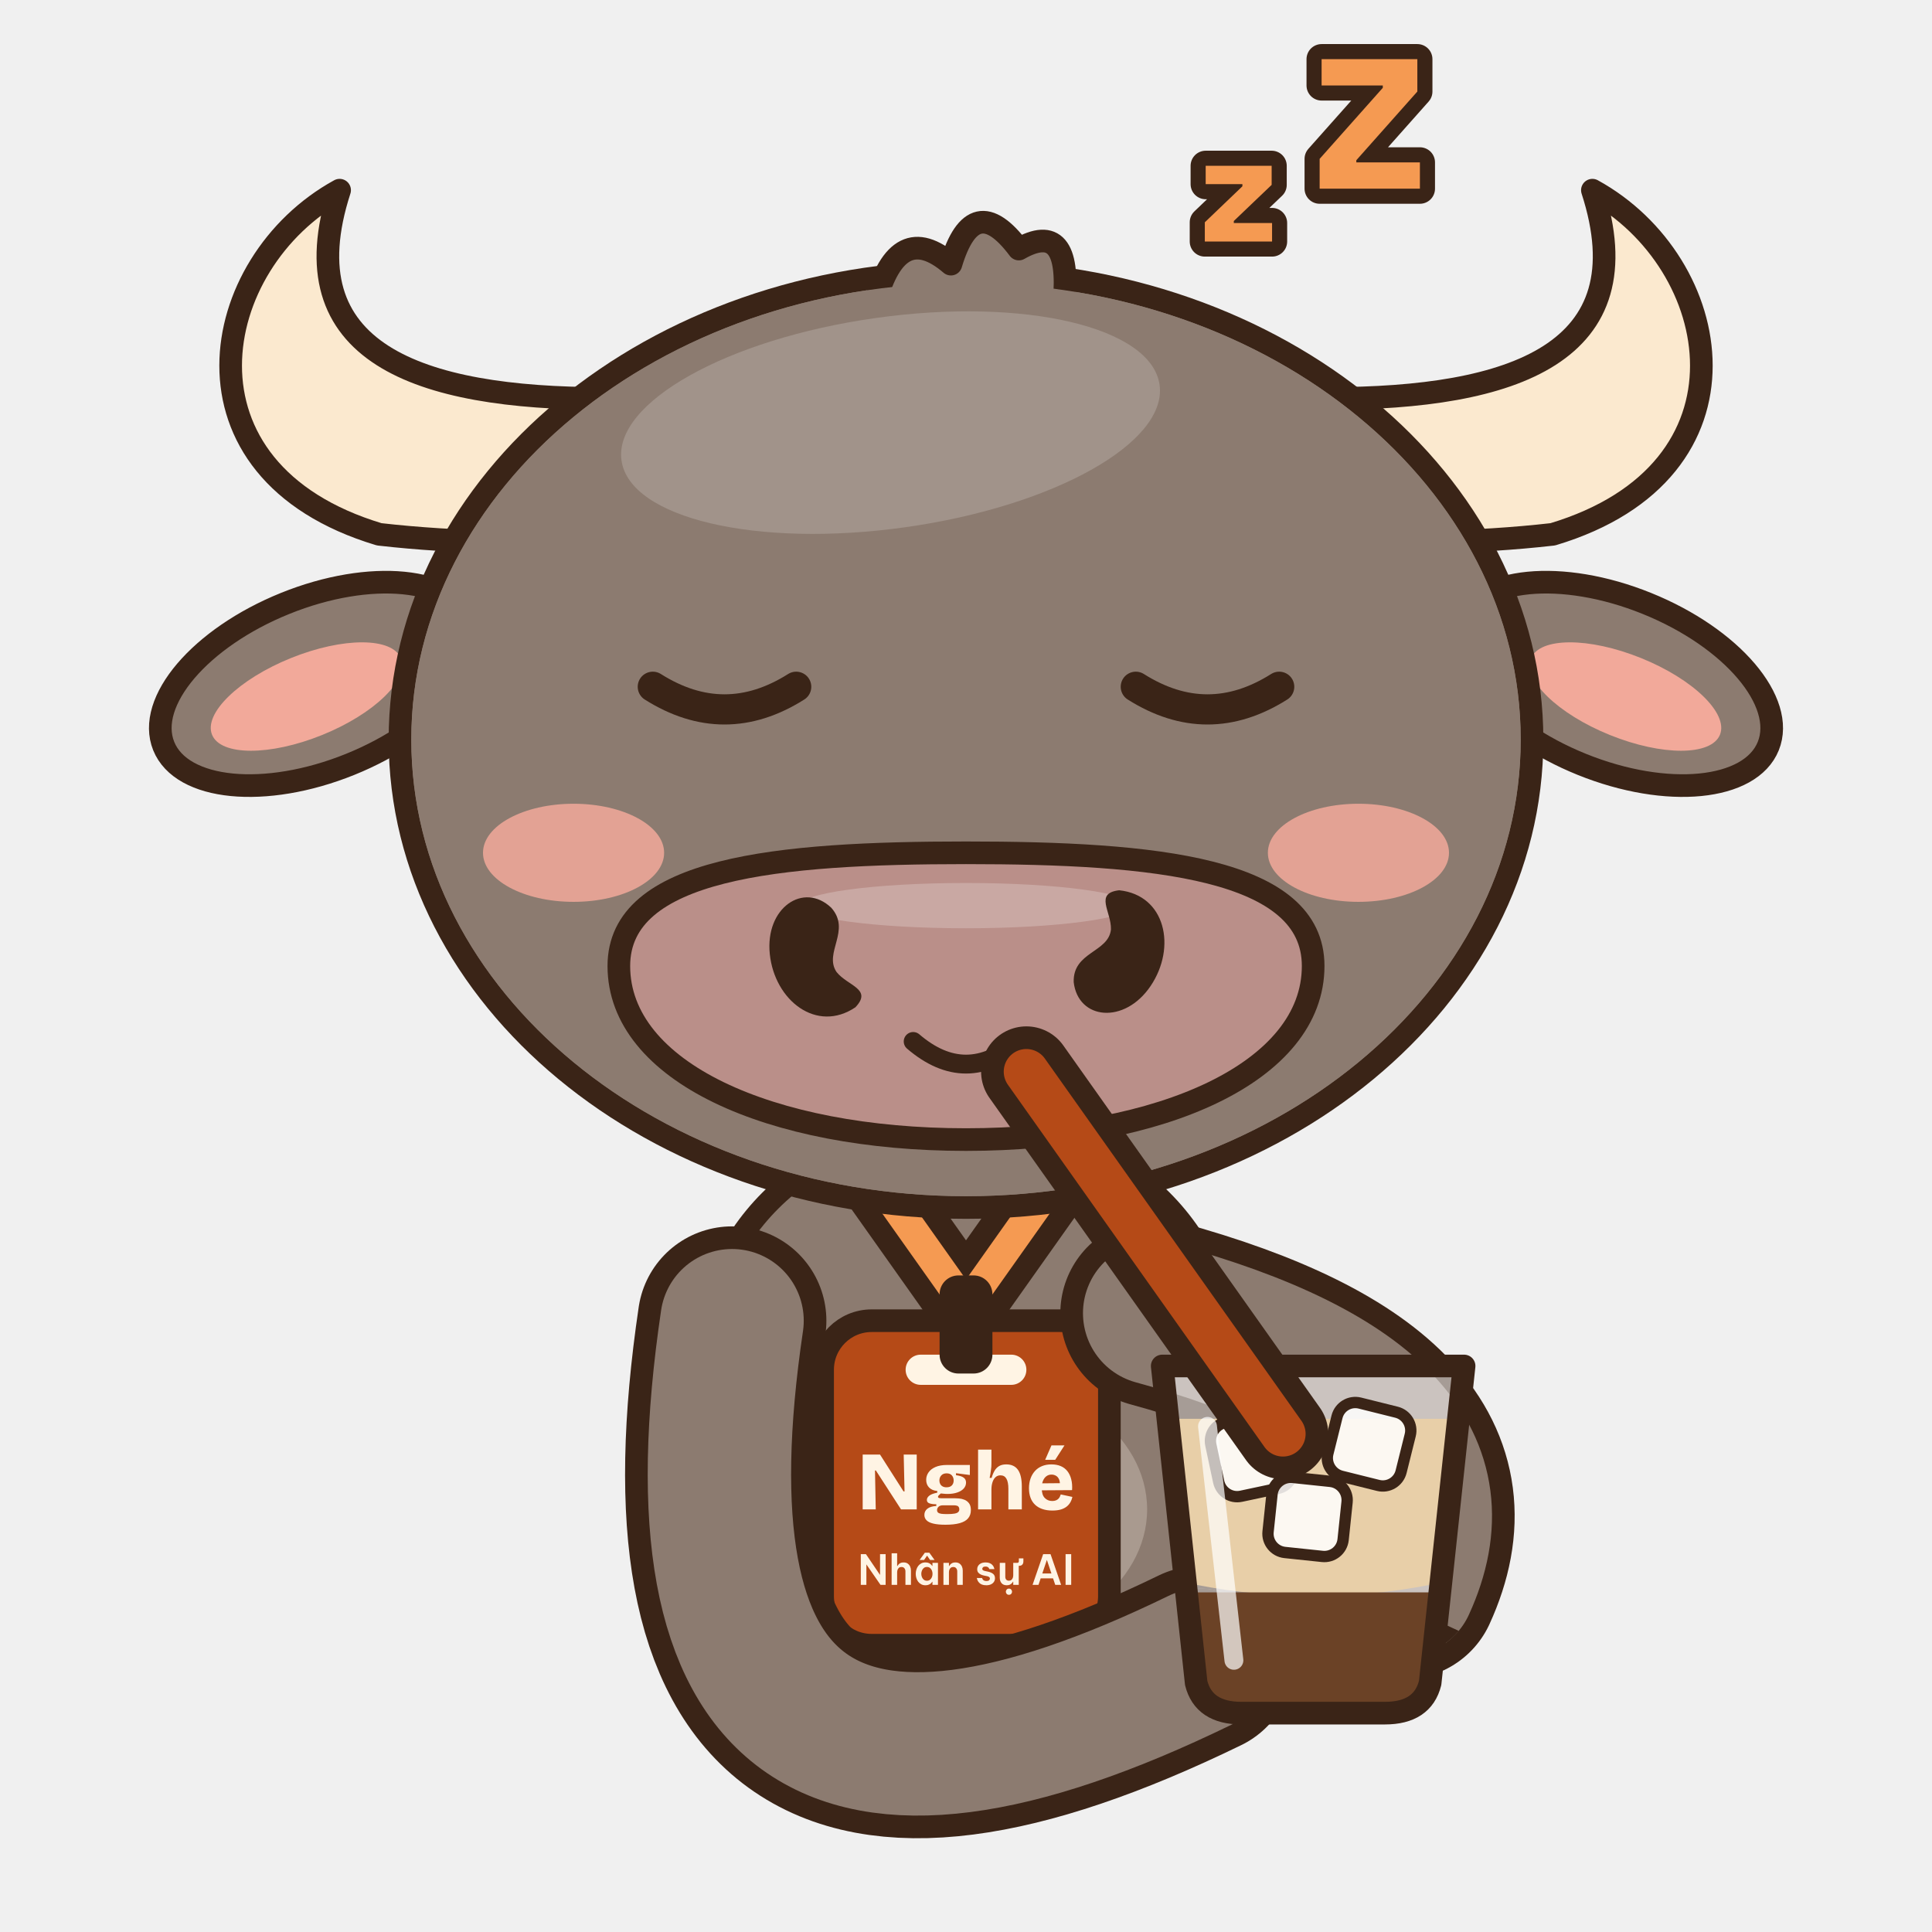
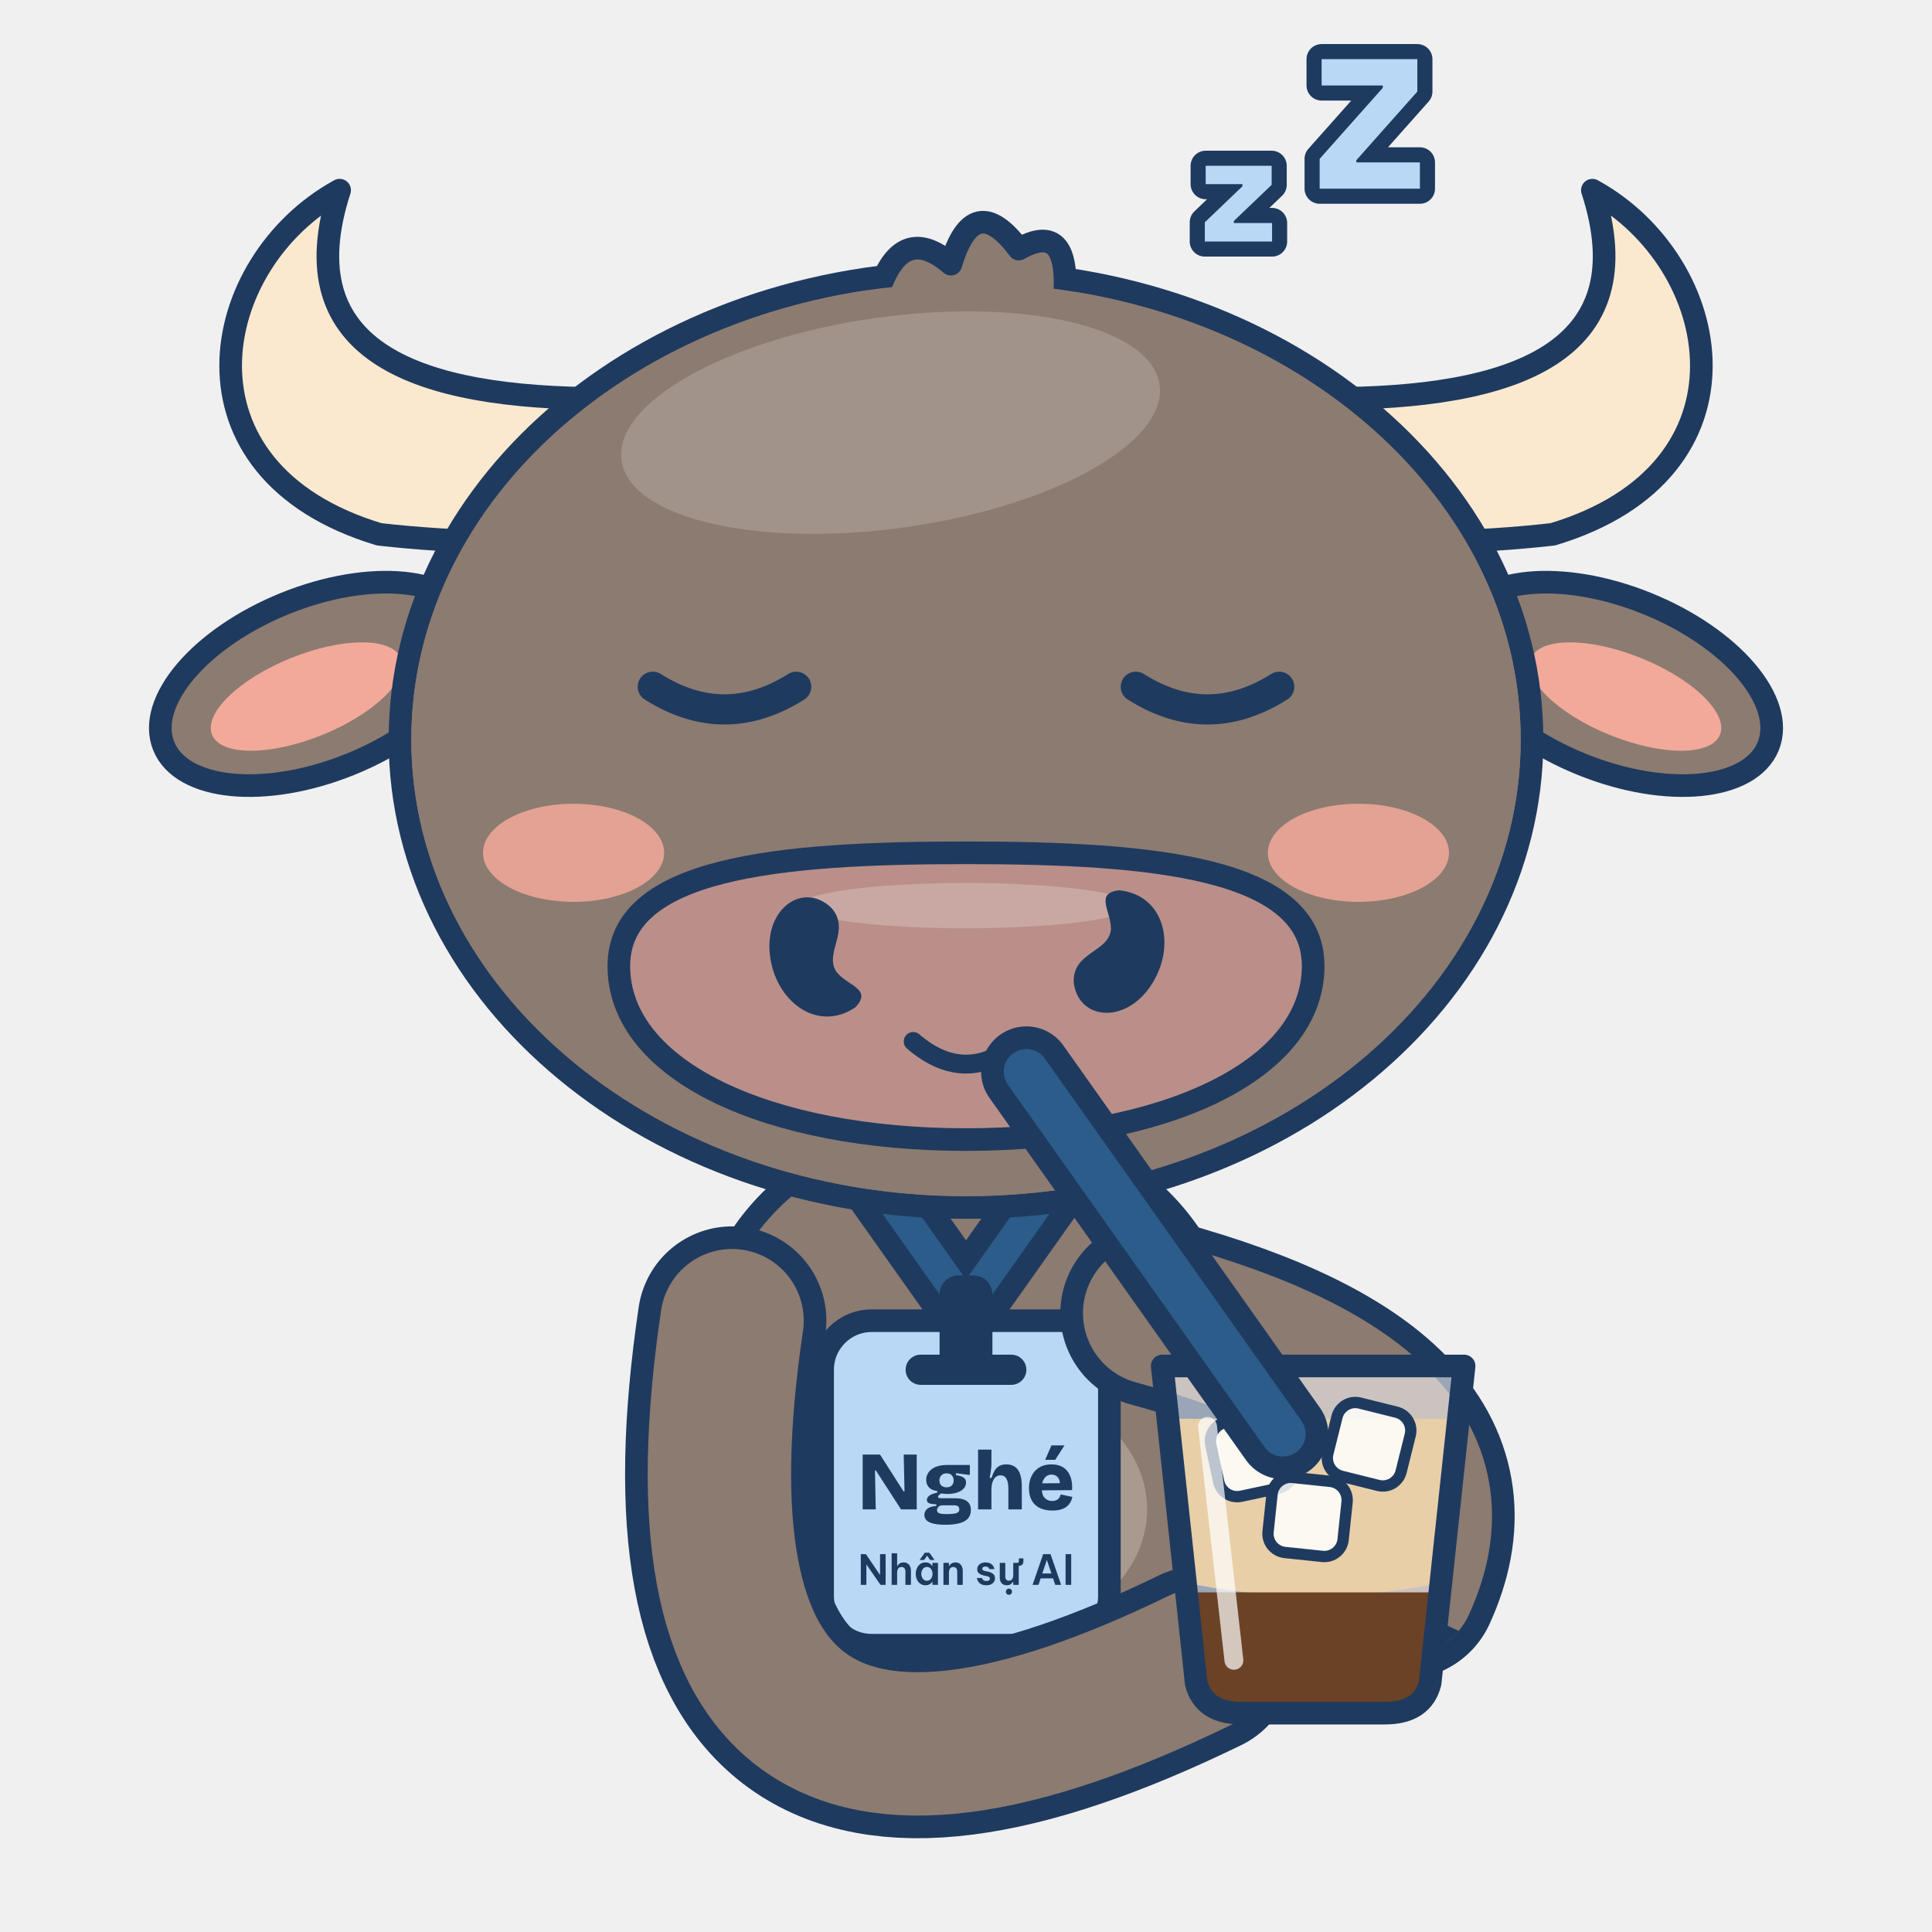
<svg xmlns="http://www.w3.org/2000/svg" viewBox="0 0 512 512" width="512" height="512">
  <g class="horns">
-     <path d="M 160 105.6 C 111 105.6 76 93.6 90 50.4 C 55 69.6 44.5 124.8 100.5 141.6 C 121.5 144 142.5 144 167 144 Z" fill="#FBE9CF" stroke="#3A2417" stroke-width="6" stroke-linejoin="round" />
+     <path d="M 160 105.6 C 111 105.6 76 93.6 90 50.4 C 55 69.6 44.5 124.8 100.5 141.6 C 121.5 144 142.5 144 167 144 Z" fill="#FBE9CF" stroke="#1F3A5F" stroke-width="6" stroke-linejoin="round" />
    <g transform="translate(512 0) scale(-1 1)">
-       <path d="M 160 105.6 C 111 105.6 76 93.6 90 50.4 C 55 69.6 44.5 124.8 100.5 141.6 C 121.5 144 142.5 144 167 144 Z" fill="#FBE9CF" stroke="#3A2417" stroke-width="6" stroke-linejoin="round" />
+       <path d="M 160 105.6 C 111 105.6 76 93.6 90 50.4 C 55 69.6 44.5 124.8 100.5 141.6 C 121.5 144 142.5 144 167 144 Z" fill="#FBE9CF" stroke="#1F3A5F" stroke-width="6" stroke-linejoin="round" />
    </g>
  </g>
  <g class="ears">
    <g transform="translate(112 170) rotate(-22)">
-       <ellipse cx="-30" cy="0" rx="44" ry="23" fill="#8C7B70" stroke="#3A2417" stroke-width="6" stroke-linejoin="round" />
+       <ellipse cx="-30" cy="0" rx="44" ry="23" fill="#8C7B70" stroke="#1F3A5F" stroke-width="6" stroke-linejoin="round" />
      <ellipse cx="-34" cy="2" rx="27" ry="11" fill="#F2A99A" />
    </g>
    <g transform="translate(512 0) scale(-1 1)">
      <g transform="translate(112 170) rotate(-22)">
-         <ellipse cx="-30" cy="0" rx="44" ry="23" fill="#8C7B70" stroke="#3A2417" stroke-width="6" stroke-linejoin="round" />
+         <ellipse cx="-30" cy="0" rx="44" ry="23" fill="#8C7B70" stroke="#1F3A5F" stroke-width="6" stroke-linejoin="round" />
        <ellipse cx="-34" cy="2" rx="27" ry="11" fill="#F2A99A" />
      </g>
    </g>
  </g>
  <g class="legs">
-     <rect x="204" y="408" width="44" height="66" rx="20" fill="#8C7B70" stroke="#3A2417" stroke-width="6" stroke-linejoin="round" />
-     <path d="M 207 456 L 245 456 L 245 458 Q 245 471 232 471 L 220 471 Q 207 471 207 458 Z" fill="#3A2417" />
+     <rect x="204" y="408" width="44" height="66" rx="20" fill="#8C7B70" stroke="#1F3A5F" stroke-width="6" stroke-linejoin="round" />
+     <path d="M 207 456 L 245 456 L 245 458 Q 245 471 232 471 L 220 471 Q 207 471 207 458 Z" fill="#1F3A5F" />
    <path d="M 226 461 L 226 471" stroke="#8C7B70" stroke-width="3" stroke-linecap="round" />
-     <rect x="264" y="408" width="44" height="66" rx="20" fill="#8C7B70" stroke="#3A2417" stroke-width="6" stroke-linejoin="round" />
-     <path d="M 267 456 L 305 456 L 305 458 Q 305 471 292 471 L 280 471 Q 267 471 267 458 Z" fill="#3A2417" />
+     <rect x="264" y="408" width="44" height="66" rx="20" fill="#8C7B70" stroke="#1F3A5F" stroke-width="6" stroke-linejoin="round" />
+     <path d="M 267 456 L 305 456 L 305 458 Q 305 471 292 471 L 280 471 Q 267 471 267 458 Z" fill="#1F3A5F" />
    <path d="M 286 461 L 286 471" stroke="#8C7B70" stroke-width="3" stroke-linecap="round" />
  </g>
  <g class="body">
-     <rect x="186" y="300" width="140" height="146" rx="62" fill="#8C7B70" stroke="#3A2417" stroke-width="6" stroke-linejoin="round" />
+     <rect x="186" y="300" width="140" height="146" rx="62" fill="#8C7B70" stroke="#1F3A5F" stroke-width="6" stroke-linejoin="round" />
    <ellipse cx="256" cy="400" rx="48" ry="36" fill="#A99A8F" />
  </g>
  <g class="badge">
-     <path d="M 222 298 L 256 346 L 290 298" fill="none" stroke="#3A2417" stroke-width="20" stroke-linecap="round" stroke-linejoin="round" />
-     <path d="M 222 298 L 256 346 L 290 298" fill="none" stroke="#F59A52" stroke-width="8" stroke-linecap="round" stroke-linejoin="round" />
-     <rect x="218" y="350" width="76" height="86" rx="13" fill="#B54A17" stroke="#3A2417" stroke-width="6" stroke-linejoin="round" />
-     <rect x="240" y="359" width="32" height="8" rx="4" fill="#FFF4E4" />
-     <rect x="249" y="338" width="14" height="26" rx="5" fill="#3A2417" />
-     <path d="M232.08 400L228.62 400L228.62 385.48L233.22 385.48L239.44 395.23L239.71 395.23L239.49 385.48L242.94 385.48L242.94 400L238.78 400L232.12 389.70L231.88 389.70L232.08 400ZM250.53 404.07L250.53 404.07Q248.60 404.07 247.35 403.77Q246.11 403.48 245.54 402.89Q244.97 402.31 244.97 401.47L244.97 401.47Q244.97 400.46 245.77 399.82Q246.57 399.19 248.13 399.10L248.13 399.10L248.13 398.64Q246.93 398.64 246.28 398.39Q245.63 398.15 245.63 397.49L245.63 397.49Q245.63 396.88 246.27 396.37Q246.90 395.86 248.38 395.58L248.38 395.58L248.38 395.12Q247.03 395.01 246.24 394.23Q245.45 393.44 245.45 392.17L245.45 392.17Q245.45 391.09 246.07 390.20Q246.68 389.31 247.91 388.77Q249.15 388.23 251.00 388.23L251.00 388.23L257.02 388.23L257.02 390.89L253.35 390.41L253.35 390.94Q254.78 391.13 255.40 391.60Q256.01 392.06 256.01 392.89L256.01 392.89Q256.01 393.77 255.41 394.46Q254.80 395.14 253.70 395.52Q252.60 395.91 251.08 395.91L251.08 395.91Q250.82 395.91 250.50 395.89Q250.18 395.86 249.32 395.78L249.32 395.78Q248.97 396.08 248.77 396.29Q248.58 396.50 248.58 396.68L248.58 396.68Q248.58 396.81 248.69 396.90Q248.80 396.99 249.00 397.02Q249.21 397.05 249.46 397.05L249.46 397.05L253.00 397.05Q253.44 397.05 254.15 397.11Q254.87 397.16 255.58 397.45Q256.30 397.73 256.79 398.37Q257.29 399.01 257.29 400.20L257.29 400.20Q257.29 401.50 256.56 402.37Q255.84 403.23 254.34 403.65Q252.84 404.07 250.53 404.07ZM251.00 401.25L251.00 401.25Q252.27 401.25 252.97 401.12Q253.68 400.99 253.95 400.70Q254.23 400.42 254.23 400L254.23 400Q254.23 399.60 254.07 399.37Q253.92 399.14 253.68 399.05Q253.44 398.97 253.18 398.94Q252.93 398.92 252.75 398.92L252.75 398.92L249.92 398.92Q249.10 398.92 248.72 399.31Q248.33 399.69 248.33 400.20L248.33 400.20Q248.33 400.62 248.60 400.85Q248.86 401.08 249.44 401.17Q250.03 401.25 251.00 401.25ZM250.84 394.15L250.84 394.15Q251.79 394.15 252.26 393.64Q252.73 393.14 252.73 392.37L252.73 392.37Q252.73 391.53 252.25 390.99Q251.77 390.45 250.86 390.45L250.86 390.45Q249.96 390.45 249.46 390.99Q248.95 391.53 248.95 392.37L248.95 392.37Q248.95 392.87 249.17 393.28Q249.39 393.69 249.81 393.92Q250.22 394.15 250.84 394.15ZM262.74 400L259.20 400L259.20 392.61L259.20 384.16L262.74 384.16L262.74 387.79Q262.74 388.23 262.71 388.70Q262.68 389.18 262.60 389.67Q262.52 390.17 262.45 390.67Q262.37 391.18 262.26 391.66L262.26 391.66L262.79 391.66Q263.09 390.58 263.56 389.78Q264.02 388.98 264.77 388.53Q265.51 388.08 266.68 388.08L266.68 388.08Q268.75 388.08 269.77 389.52Q270.79 390.96 270.79 393.95L270.79 393.95L270.79 400L267.23 400L267.23 394.54Q267.23 392.76 266.71 391.87Q266.20 390.98 265.14 390.98L265.14 390.98Q264.33 390.98 263.80 391.49Q263.27 391.99 263.01 392.84Q262.74 393.69 262.74 394.72L262.74 394.72L262.74 400ZM278.87 400.31L278.87 400.31Q277.42 400.31 276.27 399.92Q275.13 399.54 274.33 398.79Q273.52 398.04 273.11 396.94Q272.69 395.84 272.69 394.41L272.69 394.41Q272.69 393.03 273.09 391.86Q273.50 390.69 274.26 389.85Q275.02 389 276.13 388.54Q277.24 388.08 278.63 388.08L278.63 388.08Q280.04 388.08 281.10 388.53Q282.17 388.98 282.86 389.86Q283.56 390.74 283.88 392.00Q284.22 393.27 284.11 394.90L284.11 394.90L275.02 394.96L275.02 393.11L282.08 393.05L280.83 393.91Q280.98 392.81 280.69 392.11Q280.41 391.42 279.86 391.10Q279.31 390.78 278.67 390.78L278.67 390.78Q277.90 390.78 277.32 391.20Q276.74 391.62 276.41 392.41Q276.07 393.20 276.07 394.35L276.07 394.35Q276.07 396.15 276.86 396.96Q277.64 397.78 278.85 397.78L278.85 397.78Q279.44 397.78 279.84 397.61Q280.23 397.45 280.49 397.19Q280.74 396.94 280.88 396.63Q281.02 396.33 281.11 396.04L281.11 396.04L284.19 396.70Q284.02 397.51 283.63 398.17Q283.25 398.83 282.60 399.32Q281.95 399.80 281.04 400.06Q280.12 400.31 278.87 400.31ZM282.10 383.04L279.64 386.87L276.98 386.87L278.65 383.04L282.10 383.04Z" fill="#FFF4E4" />
-     <path d="M229.60 420L228.12 420L228.12 411.86L229.48 411.86L233.22 417.38L233.22 411.86L234.70 411.86L234.70 420L233.34 420L229.60 414.58L229.60 420ZM237.75 420L236.29 420L236.29 411.64L237.75 411.64L237.75 415.01L237.82 415.01Q237.91 414.85 238.09 414.63Q238.28 414.40 238.61 414.23Q238.94 414.06 239.45 414.06L239.45 414.06Q240.12 414.06 240.55 414.36Q240.99 414.67 241.20 415.16Q241.41 415.65 241.41 416.23L241.41 416.23L241.41 420L239.95 420L239.95 416.43Q239.95 415.95 239.69 415.61Q239.42 415.27 238.90 415.27L238.90 415.27Q238.49 415.27 238.24 415.47Q237.98 415.68 237.87 416.00Q237.75 416.31 237.75 416.67L237.75 416.67L237.75 420ZM244.89 413.41L243.70 413.41L245.10 411.48L246.28 411.48L247.67 413.41L246.48 413.41L245.69 412.26L244.89 413.41ZM245.26 414.06L245.26 414.06Q245.82 414.06 246.19 414.24Q246.55 414.42 246.76 414.64Q246.97 414.85 247.05 414.98L247.05 414.98L247.11 414.98L247.11 414.17L248.57 414.17L248.57 420L247.11 420L247.11 419.19L247.05 419.19Q246.97 419.32 246.76 419.54Q246.55 419.76 246.19 419.93Q245.82 420.11 245.26 420.11L245.26 420.11Q244.61 420.11 244.13 419.85Q243.65 419.59 243.32 419.16Q243.00 418.72 242.84 418.19Q242.68 417.65 242.68 417.08L242.68 417.08Q242.68 416.52 242.84 415.99Q243.00 415.45 243.32 415.01Q243.65 414.58 244.13 414.32Q244.61 414.06 245.26 414.06ZM245.65 415.26L245.65 415.26Q245.15 415.26 244.82 415.53Q244.48 415.80 244.32 416.22Q244.15 416.63 244.15 417.08L244.15 417.08Q244.15 417.54 244.32 417.95Q244.48 418.37 244.82 418.64Q245.15 418.91 245.65 418.91L245.65 418.91Q246.14 418.91 246.47 418.64Q246.80 418.37 246.97 417.95Q247.13 417.54 247.13 417.08L247.13 417.08Q247.13 416.63 246.97 416.22Q246.80 415.80 246.47 415.53Q246.14 415.26 245.65 415.26ZM251.48 420L250.02 420L250.02 414.17L251.48 414.17L251.48 415.01L251.54 415.01Q251.63 414.85 251.82 414.63Q252.01 414.40 252.34 414.23Q252.67 414.06 253.17 414.06L253.17 414.06Q253.84 414.06 254.28 414.36Q254.71 414.67 254.93 415.16Q255.14 415.65 255.14 416.23L255.14 416.23L255.14 420L253.68 420L253.68 416.43Q253.68 415.95 253.41 415.61Q253.15 415.27 252.62 415.27L252.62 415.27Q252.22 415.27 251.96 415.47Q251.71 415.68 251.59 416.00Q251.48 416.31 251.48 416.67L251.48 416.67L251.48 420ZM261.39 420.11L261.39 420.11Q260.68 420.11 260.21 419.92Q259.75 419.73 259.48 419.43Q259.21 419.14 259.08 418.86Q258.95 418.57 258.91 418.38Q258.87 418.19 258.87 418.19L258.87 418.19L260.26 418.19Q260.26 418.19 260.30 418.31Q260.33 418.43 260.45 418.59Q260.56 418.75 260.81 418.87Q261.05 418.99 261.44 418.99L261.44 418.99Q261.92 418.99 262.13 418.78Q262.34 418.58 262.34 418.33L262.34 418.33Q262.34 418.09 262.15 417.94Q261.97 417.79 261.62 417.71L261.62 417.71L260.82 417.55Q260.33 417.45 259.92 417.26Q259.50 417.06 259.23 416.73Q258.97 416.39 258.97 415.86L258.97 415.86Q258.97 415.08 259.56 414.57Q260.16 414.06 261.18 414.06L261.18 414.06Q261.83 414.06 262.25 414.24Q262.68 414.41 262.94 414.68Q263.19 414.94 263.32 415.20Q263.45 415.47 263.49 415.65Q263.52 415.83 263.52 415.83L263.52 415.83L262.18 415.83Q262.18 415.83 262.15 415.73Q262.12 415.62 262.01 415.49Q261.91 415.36 261.70 415.25Q261.50 415.15 261.16 415.15L261.16 415.15Q260.70 415.15 260.50 415.35Q260.31 415.55 260.31 415.76L260.31 415.76Q260.31 416.01 260.52 416.14Q260.73 416.27 261.06 416.34L261.06 416.34L261.82 416.50Q262.63 416.67 263.16 417.07Q263.68 417.48 263.68 418.25L263.68 418.25Q263.68 418.77 263.41 419.19Q263.14 419.62 262.63 419.86Q262.12 420.11 261.39 420.11ZM266.80 420.11L266.80 420.11Q265.89 420.11 265.42 419.55Q264.95 418.99 264.95 418.11L264.95 418.11L264.95 414.17L266.41 414.17L266.41 417.87Q266.41 418.34 266.66 418.62Q266.91 418.90 267.37 418.90L267.37 418.90Q267.78 418.90 268.03 418.69Q268.29 418.48 268.40 418.15Q268.52 417.82 268.52 417.47L268.52 417.47L268.52 414.17L269.59 414.17Q270.01 414.17 270.01 413.72L270.01 413.72L270.01 412.98L271.21 412.98L271.21 413.76Q271.21 414.32 270.92 414.64Q270.63 414.96 270.06 414.96L270.06 414.96L269.98 414.96L269.98 420L268.52 420L268.52 419.16L268.45 419.16Q268.34 419.36 268.14 419.58Q267.94 419.80 267.61 419.96Q267.29 420.11 266.80 420.11ZM267.38 422.64L267.38 422.64Q267.02 422.64 266.79 422.40Q266.56 422.16 266.56 421.83L266.56 421.83Q266.56 421.49 266.79 421.24Q267.02 421.00 267.38 421.00L267.38 421.00Q267.74 421.00 267.97 421.24Q268.20 421.49 268.20 421.83L268.20 421.83Q268.20 422.16 267.97 422.40Q267.74 422.64 267.38 422.64ZM275.21 420L273.64 420L276.45 411.86L278.40 411.86L281.21 420L279.65 420L279.07 418.28L275.79 418.28L275.21 420ZM277.43 413.39L276.22 416.99L278.64 416.99L277.43 413.39ZM283.88 420L282.39 420L282.39 411.86L283.88 411.86L283.88 420Z" fill="#FFF4E4" />
+     <path d="M 222 298 L 256 346 L 290 298" fill="none" stroke="#1F3A5F" stroke-width="20" stroke-linecap="round" stroke-linejoin="round" />
+     <path d="M 222 298 L 256 346 L 290 298" fill="none" stroke="#2B5C8A" stroke-width="8" stroke-linecap="round" stroke-linejoin="round" />
+     <rect x="218" y="350" width="76" height="86" rx="13" fill="#B8D8F5" stroke="#1F3A5F" stroke-width="6" stroke-linejoin="round" />
+     <rect x="240" y="359" width="32" height="8" rx="4" fill="#1F3A5F" />
+     <rect x="249" y="338" width="14" height="26" rx="5" fill="#1F3A5F" />
+     <path d="M232.08 400L228.62 400L228.62 385.48L233.22 385.48L239.44 395.23L239.71 395.23L239.49 385.48L242.94 385.48L242.94 400L238.78 400L232.12 389.70L231.88 389.70L232.08 400ZM250.53 404.07L250.53 404.07Q248.60 404.07 247.35 403.77Q246.11 403.48 245.54 402.89Q244.97 402.31 244.97 401.47L244.97 401.47Q244.97 400.46 245.77 399.82Q246.57 399.19 248.13 399.10L248.13 399.10L248.13 398.64Q246.93 398.64 246.28 398.39Q245.63 398.15 245.63 397.49L245.63 397.49Q245.63 396.88 246.27 396.37Q246.90 395.86 248.38 395.58L248.38 395.58L248.38 395.12Q247.03 395.01 246.24 394.23Q245.45 393.44 245.45 392.17L245.45 392.17Q245.45 391.09 246.07 390.20Q246.68 389.31 247.91 388.77Q249.15 388.23 251.00 388.23L251.00 388.23L257.02 388.23L257.02 390.89L253.35 390.41L253.35 390.94Q254.78 391.13 255.40 391.60Q256.01 392.06 256.01 392.89L256.01 392.89Q256.01 393.77 255.41 394.46Q254.80 395.14 253.70 395.52Q252.60 395.91 251.08 395.91L251.08 395.91Q250.82 395.91 250.50 395.89Q250.18 395.86 249.32 395.78L249.32 395.78Q248.97 396.08 248.77 396.29Q248.58 396.50 248.58 396.68L248.58 396.68Q248.58 396.81 248.69 396.90Q248.80 396.99 249.00 397.02Q249.21 397.05 249.46 397.05L249.46 397.05L253.00 397.05Q253.44 397.05 254.15 397.11Q254.87 397.16 255.58 397.45Q256.30 397.73 256.79 398.37Q257.29 399.01 257.29 400.20L257.29 400.20Q257.29 401.50 256.56 402.37Q255.84 403.23 254.34 403.65Q252.84 404.07 250.53 404.07ZM251.00 401.25L251.00 401.25Q252.27 401.25 252.97 401.12Q253.68 400.99 253.95 400.70Q254.23 400.42 254.23 400L254.23 400Q254.23 399.60 254.07 399.37Q253.92 399.14 253.68 399.05Q253.44 398.97 253.18 398.94Q252.93 398.92 252.75 398.92L252.75 398.92L249.92 398.92Q249.10 398.92 248.72 399.31Q248.33 399.69 248.33 400.20L248.33 400.20Q248.33 400.62 248.60 400.85Q248.86 401.08 249.44 401.17Q250.03 401.25 251.00 401.25ZM250.84 394.15L250.84 394.15Q251.79 394.15 252.26 393.64Q252.73 393.14 252.73 392.37L252.73 392.37Q252.73 391.53 252.25 390.99Q251.77 390.45 250.86 390.45L250.86 390.45Q249.96 390.45 249.46 390.99Q248.95 391.53 248.95 392.37L248.95 392.37Q248.95 392.87 249.17 393.28Q249.39 393.69 249.81 393.92Q250.22 394.15 250.84 394.15ZM262.74 400L259.20 400L259.20 392.61L259.20 384.16L262.74 384.16L262.74 387.79Q262.74 388.23 262.71 388.70Q262.68 389.18 262.60 389.67Q262.52 390.17 262.45 390.67Q262.37 391.18 262.26 391.66L262.26 391.66L262.79 391.66Q263.09 390.58 263.56 389.78Q264.02 388.98 264.77 388.53Q265.51 388.08 266.68 388.08L266.68 388.08Q268.75 388.08 269.77 389.52Q270.79 390.96 270.79 393.95L270.79 393.95L270.79 400L267.23 400L267.23 394.54Q267.23 392.76 266.71 391.87Q266.20 390.98 265.14 390.98L265.14 390.98Q264.33 390.98 263.80 391.49Q263.27 391.99 263.01 392.84Q262.74 393.69 262.74 394.72L262.74 394.72L262.74 400ZM278.87 400.31L278.87 400.31Q277.42 400.31 276.27 399.92Q275.13 399.54 274.33 398.79Q273.52 398.04 273.11 396.94Q272.69 395.84 272.69 394.41L272.69 394.41Q272.69 393.03 273.09 391.86Q273.50 390.69 274.26 389.85Q275.02 389 276.13 388.54Q277.24 388.08 278.63 388.08L278.63 388.08Q280.04 388.08 281.10 388.53Q282.17 388.98 282.86 389.86Q283.56 390.74 283.88 392.00Q284.22 393.27 284.11 394.90L284.11 394.90L275.02 394.96L275.02 393.11L282.08 393.05L280.83 393.91Q280.98 392.81 280.69 392.11Q280.41 391.42 279.86 391.10Q279.31 390.78 278.67 390.78L278.67 390.78Q277.90 390.78 277.32 391.20Q276.74 391.62 276.41 392.41Q276.07 393.20 276.07 394.35L276.07 394.35Q276.07 396.15 276.86 396.96Q277.64 397.78 278.85 397.78L278.85 397.78Q279.44 397.78 279.84 397.61Q280.23 397.45 280.49 397.19Q280.74 396.94 280.88 396.63Q281.02 396.33 281.11 396.04L281.11 396.04L284.19 396.70Q284.02 397.51 283.63 398.17Q283.25 398.83 282.60 399.32Q281.95 399.80 281.04 400.06Q280.12 400.31 278.87 400.31ZM282.10 383.04L279.64 386.87L276.98 386.87L278.65 383.04L282.10 383.04Z" fill="#1F3A5F" />
+     <path d="M229.60 420L228.12 420L228.12 411.86L229.48 411.86L233.22 417.38L233.22 411.86L234.70 411.86L234.70 420L233.34 420L229.60 414.58L229.60 420ZM237.75 420L236.29 420L236.29 411.64L237.75 411.64L237.75 415.01L237.82 415.01Q237.91 414.85 238.09 414.63Q238.28 414.40 238.61 414.23Q238.94 414.06 239.45 414.06L239.45 414.06Q240.12 414.06 240.55 414.36Q240.99 414.67 241.20 415.16Q241.41 415.65 241.41 416.23L241.41 416.23L241.41 420L239.95 420L239.95 416.43Q239.95 415.95 239.69 415.61Q239.42 415.27 238.90 415.27L238.90 415.27Q238.49 415.27 238.24 415.47Q237.98 415.68 237.87 416.00Q237.75 416.31 237.75 416.67L237.75 416.67L237.75 420ZM244.89 413.41L243.70 413.41L245.10 411.48L246.28 411.48L247.67 413.41L246.48 413.41L245.69 412.26L244.89 413.41ZM245.26 414.06L245.26 414.06Q245.82 414.06 246.19 414.24Q246.55 414.42 246.76 414.64Q246.97 414.85 247.05 414.98L247.05 414.98L247.11 414.98L247.11 414.17L248.57 414.17L248.57 420L247.11 420L247.11 419.19L247.05 419.19Q246.97 419.32 246.76 419.54Q246.55 419.76 246.19 419.93Q245.82 420.11 245.26 420.11L245.26 420.11Q244.61 420.11 244.13 419.85Q243.65 419.59 243.32 419.16Q243.00 418.72 242.84 418.19Q242.68 417.65 242.68 417.08L242.68 417.08Q242.68 416.52 242.84 415.99Q243.00 415.45 243.32 415.01Q243.65 414.58 244.13 414.32Q244.61 414.06 245.26 414.06ZM245.65 415.26L245.65 415.26Q245.15 415.26 244.82 415.53Q244.48 415.80 244.32 416.22Q244.15 416.63 244.15 417.08L244.15 417.08Q244.15 417.54 244.32 417.95Q244.48 418.37 244.82 418.64Q245.15 418.91 245.65 418.91L245.65 418.91Q246.14 418.91 246.47 418.64Q246.80 418.37 246.97 417.95Q247.13 417.54 247.13 417.08L247.13 417.08Q247.13 416.63 246.97 416.22Q246.80 415.80 246.47 415.53Q246.14 415.26 245.65 415.26ZM251.48 420L250.02 420L250.02 414.17L251.48 414.17L251.48 415.01L251.54 415.01Q251.63 414.85 251.82 414.63Q252.01 414.40 252.34 414.23Q252.67 414.06 253.17 414.06L253.17 414.06Q253.84 414.06 254.28 414.36Q254.71 414.67 254.93 415.16Q255.14 415.65 255.14 416.23L255.14 416.23L255.14 420L253.68 420L253.68 416.43Q253.68 415.95 253.41 415.61Q253.15 415.27 252.62 415.27L252.62 415.27Q252.22 415.27 251.96 415.47Q251.71 415.68 251.59 416.00Q251.48 416.31 251.48 416.67L251.48 416.67L251.48 420ZM261.39 420.11L261.39 420.11Q260.68 420.11 260.21 419.92Q259.75 419.73 259.48 419.43Q259.21 419.14 259.08 418.86Q258.95 418.57 258.91 418.38Q258.87 418.19 258.87 418.19L258.87 418.19L260.26 418.19Q260.26 418.19 260.30 418.31Q260.33 418.43 260.45 418.59Q260.56 418.75 260.81 418.87Q261.05 418.99 261.44 418.99L261.44 418.99Q261.92 418.99 262.13 418.78Q262.34 418.58 262.34 418.33L262.34 418.33Q262.34 418.09 262.15 417.94Q261.97 417.79 261.62 417.71L261.62 417.71L260.82 417.55Q260.33 417.45 259.92 417.26Q259.50 417.06 259.23 416.73Q258.97 416.39 258.97 415.86L258.97 415.86Q258.97 415.08 259.56 414.57Q260.16 414.06 261.18 414.06L261.18 414.06Q261.83 414.06 262.25 414.24Q262.68 414.41 262.94 414.68Q263.19 414.94 263.32 415.20Q263.45 415.47 263.49 415.65Q263.52 415.83 263.52 415.83L263.52 415.83L262.18 415.83Q262.18 415.83 262.15 415.73Q262.12 415.62 262.01 415.49Q261.91 415.36 261.70 415.25Q261.50 415.15 261.16 415.15L261.16 415.15Q260.70 415.15 260.50 415.35Q260.31 415.55 260.31 415.76L260.31 415.76Q260.31 416.01 260.52 416.14Q260.73 416.27 261.06 416.34L261.06 416.34L261.82 416.50Q262.63 416.67 263.16 417.07Q263.68 417.48 263.68 418.25L263.68 418.25Q263.68 418.77 263.41 419.19Q263.14 419.62 262.63 419.86Q262.12 420.11 261.39 420.11ZM266.80 420.11L266.80 420.11Q265.89 420.11 265.42 419.55Q264.95 418.99 264.95 418.11L264.95 418.11L264.95 414.17L266.41 414.17L266.41 417.87Q266.41 418.34 266.66 418.62Q266.91 418.90 267.37 418.90L267.37 418.90Q267.78 418.90 268.03 418.69Q268.29 418.48 268.40 418.15Q268.52 417.82 268.52 417.47L268.52 417.47L268.52 414.17L269.59 414.17Q270.01 414.17 270.01 413.72L270.01 413.72L270.01 412.98L271.21 412.98L271.21 413.76Q271.21 414.32 270.92 414.64Q270.63 414.96 270.06 414.96L270.06 414.96L269.98 414.96L269.98 420L268.52 420L268.52 419.16L268.45 419.16Q268.34 419.36 268.14 419.58Q267.94 419.80 267.61 419.96Q267.29 420.11 266.80 420.11ZM267.38 422.64L267.38 422.64Q267.02 422.64 266.79 422.40Q266.56 422.16 266.56 421.83L266.56 421.83Q266.56 421.49 266.79 421.24Q267.02 421.00 267.38 421.00L267.38 421.00Q267.74 421.00 267.97 421.24Q268.20 421.49 268.20 421.83L268.20 421.83Q268.20 422.16 267.97 422.40Q267.74 422.64 267.38 422.64ZM275.21 420L273.64 420L276.45 411.86L278.40 411.86L281.21 420L279.65 420L279.07 418.28L275.79 418.28L275.21 420ZM277.43 413.39L276.22 416.99L278.64 416.99L277.43 413.39ZM283.88 420L282.39 420L282.39 411.86L283.88 411.86L283.88 420Z" fill="#1F3A5F" />
  </g>
  <g class="arm-left">
-     <path d="M 194 350 Q 170 512 318 440" stroke="#3A2417" stroke-width="50" stroke-linecap="round" fill="none" />
+     <path d="M 194 350 Q 170 512 318 440" stroke="#1F3A5F" stroke-width="50" stroke-linecap="round" fill="none" />
    <path d="M 194 350 Q 170 512 318 440" stroke="#8C7B70" stroke-width="38" stroke-linecap="round" fill="none" />
-     <path d="M 330.5 454.3 A 19 19 0 0 0 314.5 421.3 Z" fill="#3A2417" />
+     <path d="M 330.5 454.3 A 19 19 0 0 0 314.5 421.3 Z" fill="#1F3A5F" />
    <path d="M 321.6 438.3 L 332.4 433" stroke="#8C7B70" stroke-width="3" stroke-linecap="round" />
  </g>
  <g class="arm-right">
-     <path d="M 306 348 Q 394 372 372 420" stroke="#3A2417" stroke-width="50" stroke-linecap="round" fill="none" />
+     <path d="M 306 348 Q 394 372 372 420" stroke="#1F3A5F" stroke-width="50" stroke-linecap="round" fill="none" />
    <path d="M 306 348 Q 394 372 372 420" stroke="#8C7B70" stroke-width="38" stroke-linecap="round" fill="none" />
-     <path d="M 353.3 416.9 A 19 19 0 0 0 386.6 432.2 Z" fill="#3A2417" />
+     <path d="M 353.3 416.9 A 19 19 0 0 0 386.6 432.2 Z" fill="#1F3A5F" />
    <path d="M 370.3 423.6 L 365.3 434.5" stroke="#8C7B70" stroke-width="3" stroke-linecap="round" />
  </g>
  <g class="head">
-     <ellipse cx="256" cy="196" rx="150" ry="124" fill="#8C7B70" stroke="#3A2417" stroke-width="6" stroke-linejoin="round" />
-     <path d="M 232 80 Q 238 58 252 70 Q 258 50 270 66 Q 284 58 282 80" fill="#8C7B70" stroke="#3A2417" stroke-width="6" stroke-linejoin="round" />
+     <ellipse cx="256" cy="196" rx="150" ry="124" fill="#8C7B70" stroke="#1F3A5F" stroke-width="6" stroke-linejoin="round" />
+     <path d="M 232 80 Q 238 58 252 70 Q 258 50 270 66 Q 284 58 282 80" fill="#8C7B70" stroke="#1F3A5F" stroke-width="6" stroke-linejoin="round" />
    <ellipse cx="256" cy="196" rx="147" ry="121" fill="#8C7B70" />
    <ellipse cx="236" cy="112" rx="72" ry="28" transform="rotate(-8 236 112)" fill="#fff" opacity=".18" />
    <ellipse cx="152" cy="226" rx="24" ry="13" fill="#F2A99A" opacity=".85" />
    <ellipse cx="360" cy="226" rx="24" ry="13" fill="#F2A99A" opacity=".85" />
-     <path d="M 173 182 Q 192 194 211 182" fill="none" stroke="#3A2417" stroke-width="8" stroke-linecap="round" />
-     <path d="M 301 182 Q 320 194 339 182" fill="none" stroke="#3A2417" stroke-width="8" stroke-linecap="round" />
-     <path d="M 164 256 C 164 230 206 226 256 226 C 306 226 348 230 348 256 C 348 284 308 302 256 302 C 204 302 164 284 164 256 Z" fill="#BA8F89" stroke="#3A2417" stroke-width="6" stroke-linejoin="round" />
+     <path d="M 173 182 Q 192 194 211 182" fill="none" stroke="#1F3A5F" stroke-width="8" stroke-linecap="round" />
+     <path d="M 301 182 Q 320 194 339 182" fill="none" stroke="#1F3A5F" stroke-width="8" stroke-linecap="round" />
+     <path d="M 164 256 C 164 230 206 226 256 226 C 306 226 348 230 348 256 C 348 284 308 302 256 302 C 204 302 164 284 164 256 Z" fill="#BA8F89" stroke="#1F3A5F" stroke-width="6" stroke-linejoin="round" />
    <ellipse cx="256" cy="240" rx="44" ry="6" fill="#fff" opacity=".22" />
-     <path transform="translate(214 254) rotate(160) scale(1.5)" d="M -5 -11 C 3 -13 8 -5 6 3 C 4 11 -4 13 -7 7 C -9 2 -3 0 -4 -4 C -5 -7 -9 -9 -5 -11 Z" fill="#3A2417" />
-     <path transform="translate(298 254) rotate(20) scale(1.5)" d="M -5 -11 C 3 -13 8 -5 6 3 C 4 11 -4 13 -7 7 C -9 2 -3 0 -4 -4 C -5 -7 -9 -9 -5 -11 Z" fill="#3A2417" />
-     <path d="M 242 276 Q 256 288 270 276" fill="none" stroke="#3A2417" stroke-width="5" stroke-linecap="round" />
+     <path transform="translate(214 254) rotate(160) scale(1.5)" d="M -5 -11 C 3 -13 8 -5 6 3 C 4 11 -4 13 -7 7 C -9 2 -3 0 -4 -4 C -5 -7 -9 -9 -5 -11 Z" fill="#1F3A5F" />
+     <path transform="translate(298 254) rotate(20) scale(1.5)" d="M -5 -11 C 3 -13 8 -5 6 3 C 4 11 -4 13 -7 7 C -9 2 -3 0 -4 -4 C -5 -7 -9 -9 -5 -11 Z" fill="#1F3A5F" />
+     <path d="M 242 276 Q 256 288 270 276" fill="none" stroke="#1F3A5F" stroke-width="5" stroke-linecap="round" />
  </g>
  <g class="iced-coffee">
    <path d="M 308 362 L 388 362 L 379 446 Q 377 454 367 454 L 329 454 Q 319 454 317 446 Z" fill="#fff" fill-opacity=".55" />
    <path d="M 312.37 376 L 383.63 376 L 378.935 420 Q 348 426 317.065 420 Z" fill="#E8CFA8" />
    <path d="M 316.87 422 L 379.13 422 L 376 450 Q 348 456 320 450 Z" fill="#6B4226" />
-     <rect x="321.704" y="375.704" width="20" height="20" rx="5" transform="rotate(-12 331.7037 385.7037)" fill="#fff" fill-opacity=".85" stroke="#3A2417" stroke-width="3" />
-     <rect x="352.815" y="372.741" width="20" height="20" rx="5" transform="rotate(14 362.8148 382.7407)" fill="#fff" fill-opacity=".85" stroke="#3A2417" stroke-width="3" />
-     <rect x="336.519" y="392" width="20" height="20" rx="5" transform="rotate(6 346.5185 402)" fill="#fff" fill-opacity=".85" stroke="#3A2417" stroke-width="3" />
+     <rect x="321.704" y="375.704" width="20" height="20" rx="5" transform="rotate(-12 331.7037 385.7037)" fill="#fff" fill-opacity=".85" stroke="#1F3A5F" stroke-width="3" />
+     <rect x="352.815" y="372.741" width="20" height="20" rx="5" transform="rotate(14 362.8148 382.7407)" fill="#fff" fill-opacity=".85" stroke="#1F3A5F" stroke-width="3" />
+     <rect x="336.519" y="392" width="20" height="20" rx="5" transform="rotate(6 346.5185 402)" fill="#fff" fill-opacity=".85" stroke="#1F3A5F" stroke-width="3" />
    <path d="M 320 378 L 327 440" stroke="#fff" stroke-width="5" stroke-linecap="round" opacity=".7" />
-     <path d="M 308 362 L 388 362 L 379 446 Q 377 454 367 454 L 329 454 Q 319 454 317 446 Z" fill="none" stroke="#3A2417" stroke-width="6" stroke-linejoin="round" />
+     <path d="M 308 362 L 388 362 L 379 446 Q 377 454 367 454 L 329 454 Q 319 454 317 446 Z" fill="none" stroke="#1F3A5F" stroke-width="6" stroke-linejoin="round" />
  </g>
-   <path d="M 340 380 L 272 284" stroke="#3A2417" stroke-width="24" stroke-linecap="round" />
-   <path d="M 340 380 L 272 284" stroke="#B54A17" stroke-width="12" stroke-linecap="round" />
-   <path d="M337.11 64L319.29 64L319.29 58.91L329.25 49.37L329.25 48.80L319.52 48.80L319.52 43.94L337 43.94L337 48.99L326.97 58.57L326.97 59.10L337.11 59.10L337.11 64Z" fill="none" stroke="#3A2417" stroke-width="8" stroke-linejoin="round" />
-   <path d="M337.11 64L319.29 64L319.29 58.91L329.25 49.37L329.25 48.80L319.52 48.80L319.52 43.94L337 43.94L337 48.99L326.97 58.57L326.97 59.10L337.11 59.10L337.11 64Z" fill="#F59A52" />
-   <path d="M376.29 50L349.72 50L349.72 42.10L366.46 23.27L366.46 22.65L350.24 22.65L350.24 15.68L375.61 15.68L375.61 24.26L359.44 42.46L359.44 43.03L376.29 43.03L376.29 50Z" fill="none" stroke="#3A2417" stroke-width="8" stroke-linejoin="round" />
-   <path d="M376.29 50L349.72 50L349.72 42.10L366.46 23.27L366.46 22.65L350.24 22.65L350.24 15.68L375.61 15.68L375.61 24.26L359.44 42.46L359.44 43.03L376.29 43.03L376.29 50Z" fill="#F59A52" />
+   <path d="M 340 380 L 272 284" stroke="#1F3A5F" stroke-width="24" stroke-linecap="round" />
+   <path d="M 340 380 L 272 284" stroke="#2B5C8A" stroke-width="12" stroke-linecap="round" />
+   <path d="M337.11 64L319.29 64L319.29 58.91L329.25 49.37L329.25 48.80L319.52 48.80L319.52 43.94L337 43.94L337 48.99L326.97 58.57L326.97 59.10L337.11 59.10L337.11 64Z" fill="none" stroke="#1F3A5F" stroke-width="8" stroke-linejoin="round" />
+   <path d="M337.11 64L319.29 64L319.29 58.91L329.25 49.37L329.25 48.80L319.52 48.80L319.52 43.94L337 43.94L337 48.99L326.97 58.57L326.97 59.10L337.11 59.10L337.11 64Z" fill="#B8D8F5" />
+   <path d="M376.29 50L349.72 50L349.72 42.10L366.46 23.27L366.46 22.65L350.24 22.65L350.24 15.68L375.61 15.68L375.61 24.26L359.44 42.46L359.44 43.03L376.29 43.03L376.29 50Z" fill="none" stroke="#1F3A5F" stroke-width="8" stroke-linejoin="round" />
+   <path d="M376.29 50L349.72 50L349.72 42.10L366.46 23.27L366.46 22.65L350.24 22.65L350.24 15.68L375.61 15.68L375.61 24.26L359.44 42.46L359.44 43.03L376.29 43.03L376.29 50Z" fill="#B8D8F5" />
</svg>
